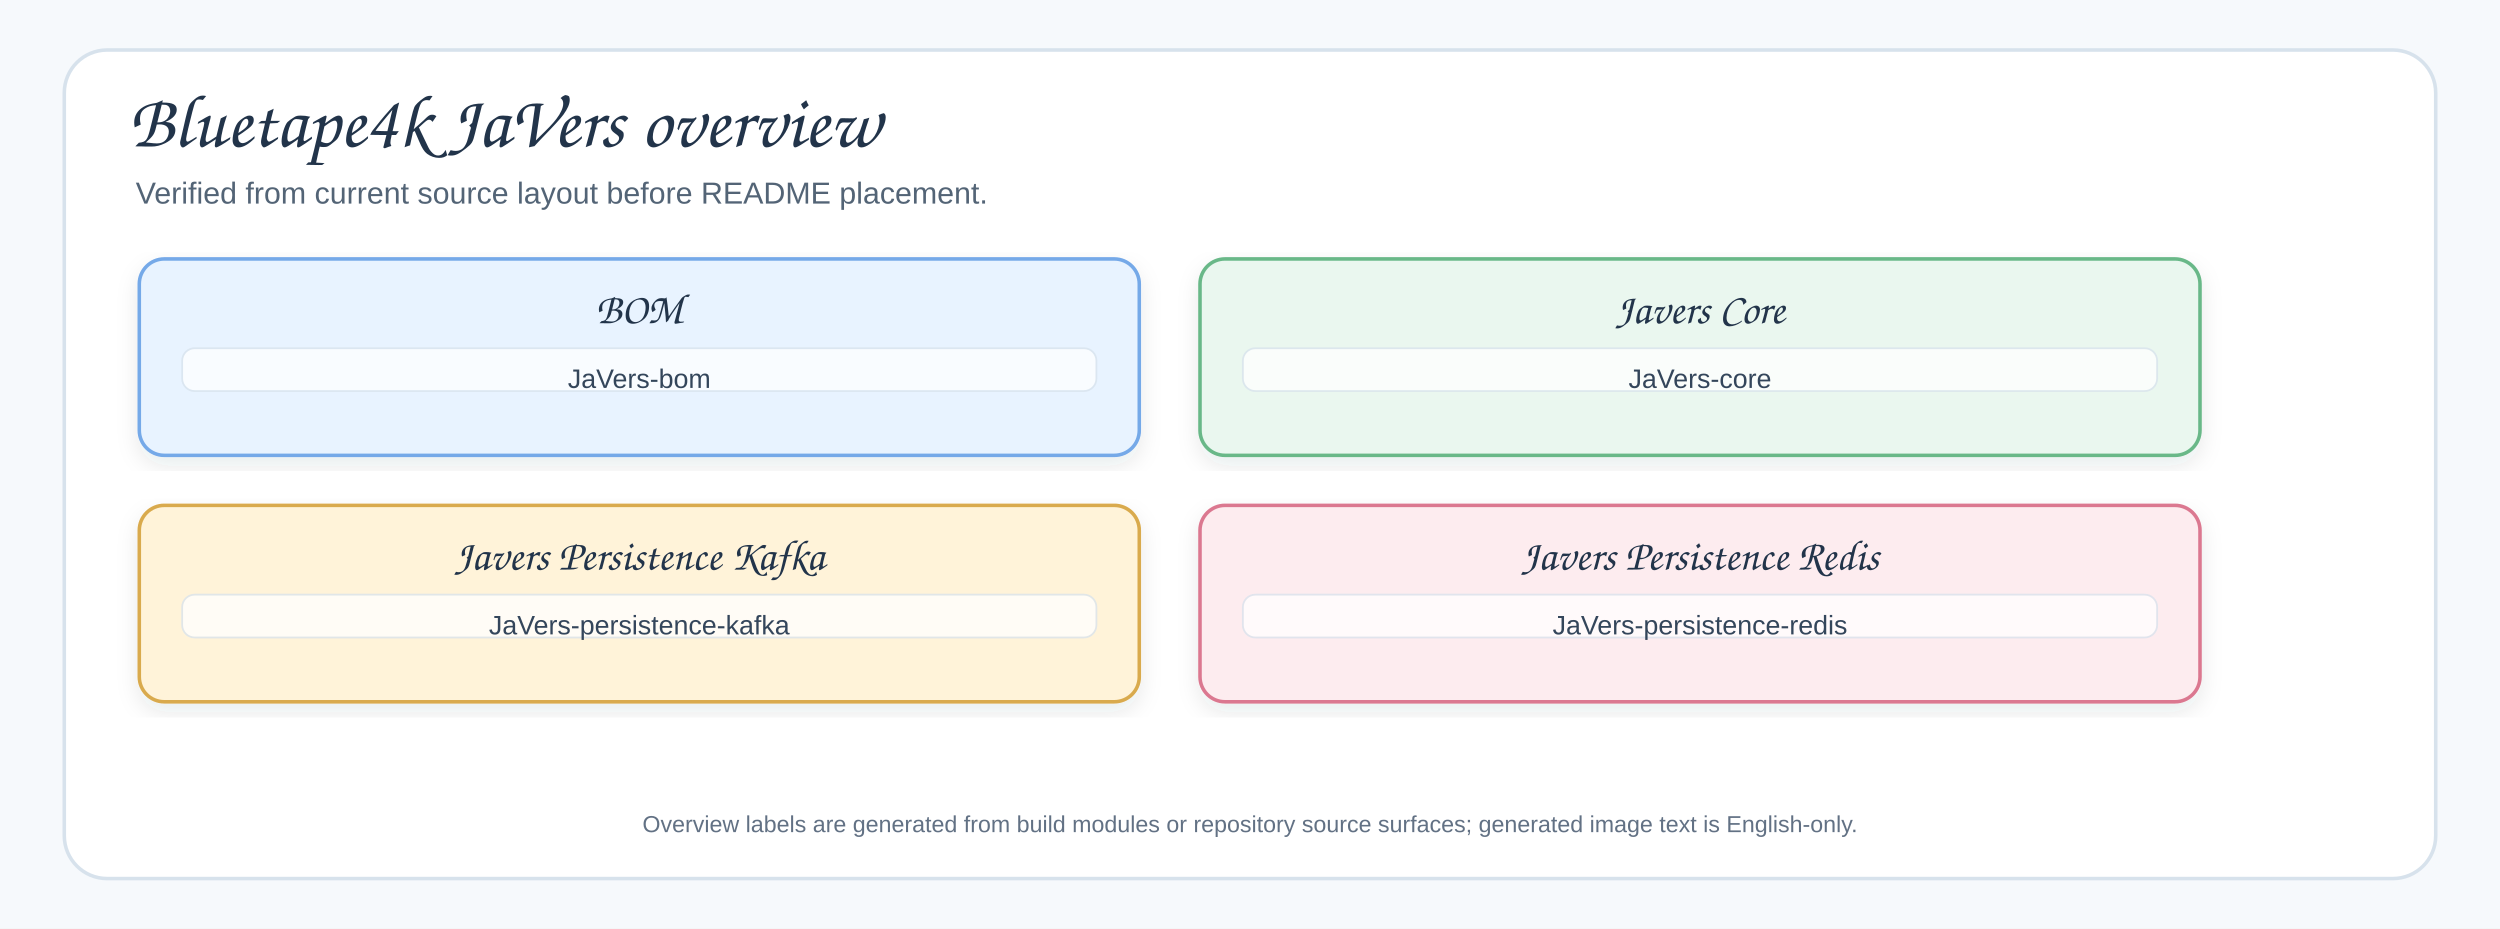
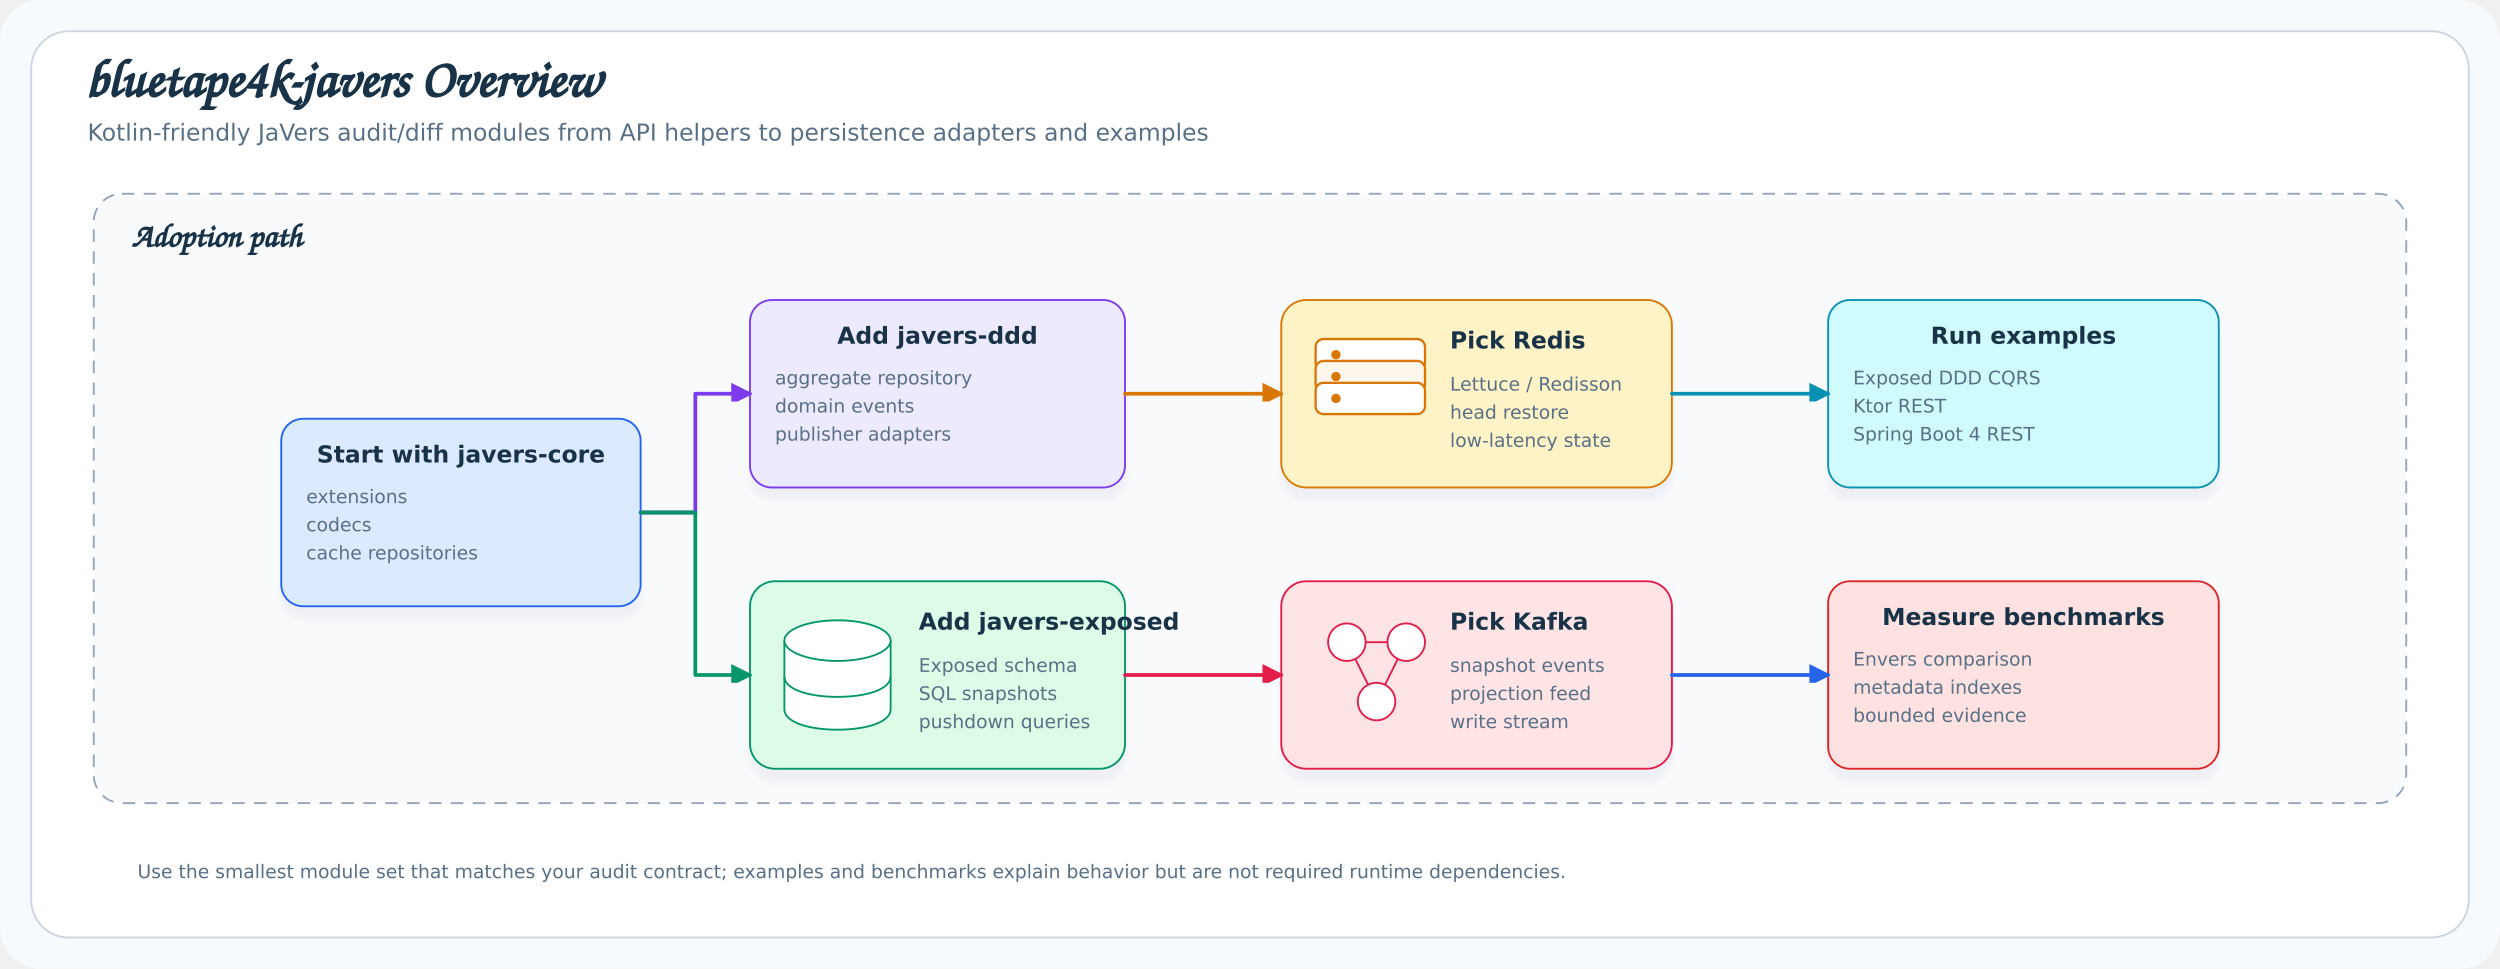
- <svg xmlns="http://www.w3.org/2000/svg" width="1400" height="520" viewBox="0 0 1400 520" role="img" aria-labelledby="title desc">
+ <svg xmlns="http://www.w3.org/2000/svg" width="1600" height="620" viewBox="0 0 1600 620" role="img" aria-label="bluetape4k-javers Overview">
  <defs>
-     <filter id="shadow" x="-8%" y="-8%" width="116%" height="116%">
-       <feDropShadow dx="0" dy="5" stdDeviation="6" flood-color="#203040" flood-opacity="0.09" />
+     <filter id="softShadow" x="-20%" y="-20%" width="140%" height="140%">
+       <feDropShadow dx="0" dy="8" stdDeviation="2" flood-color="#334155" flood-opacity="0.04" />
    </filter>
-     <style>.canvas{fill:#F6F9FC}.frame{fill:#FFFFFF;stroke:#D7E2EC;stroke-width:2}.title{font-family:"Architects Daughter","Comic Sans MS","Comic Sans",cursive;font-size:42px;fill:#22344A;font-weight:400}.subtitle{font-family:"Comic Sans MS","Comic Sans","Comic Neue",Arial,sans-serif;font-size:17px;fill:#536476;font-weight:400}.group{filter:url(#shadow);stroke-width:2}.gtitle{font-family:"Architects Daughter","Comic Sans MS","Comic Sans",cursive;font-size:24px;fill:#22344A;font-weight:400}.label{font-family:"Comic Sans MS","Comic Sans","Comic Neue",Arial,sans-serif;font-size:15px;fill:#34465B;font-weight:400}.small{font-family:"Comic Sans MS","Comic Sans","Comic Neue",Arial,sans-serif;font-size:13px;fill:#627184;font-weight:400}.axis{font-family:"Architects Daughter","Comic Sans MS","Comic Sans",cursive;font-size:22px;fill:#22344A;font-weight:400}</style>
+     <marker id="arrowBlue" markerUnits="userSpaceOnUse" markerWidth="12" markerHeight="12" refX="12" refY="7" orient="auto">
+       <path d="M 0 0 L 14 7 L 0 14 Z" fill="#2563eb" stroke-dasharray="none" />
+     </marker>
+     <marker id="arrowGreen" markerUnits="userSpaceOnUse" markerWidth="12" markerHeight="12" refX="12" refY="7" orient="auto">
+       <path d="M 0 0 L 14 7 L 0 14 Z" fill="#059669" stroke-dasharray="none" />
+     </marker>
+     <marker id="arrowAmber" markerUnits="userSpaceOnUse" markerWidth="12" markerHeight="12" refX="12" refY="7" orient="auto">
+       <path d="M 0 0 L 14 7 L 0 14 Z" fill="#d97706" stroke-dasharray="none" />
+     </marker>
+     <marker id="arrowPurple" markerUnits="userSpaceOnUse" markerWidth="12" markerHeight="12" refX="12" refY="7" orient="auto">
+       <path d="M 0 0 L 14 7 L 0 14 Z" fill="#7c3aed" stroke-dasharray="none" />
+     </marker>
+     <marker id="arrowRose" markerUnits="userSpaceOnUse" markerWidth="12" markerHeight="12" refX="12" refY="7" orient="auto">
+       <path d="M 0 0 L 14 7 L 0 14 Z" fill="#e11d48" stroke-dasharray="none" />
+     </marker>
+     <marker id="arrowCyan" markerUnits="userSpaceOnUse" markerWidth="12" markerHeight="12" refX="12" refY="7" orient="auto">
+       <path d="M 0 0 L 14 7 L 0 14 Z" fill="#0891b2" stroke-dasharray="none" />
+     </marker>
+     <style>
+ .title{font-family:'Architects Daughter', 'Comic Sans MS', cursive;font-size:34px;fill:#183247;font-weight:700}
+ .subtitle{font-family:'Comic Mono', 'Comic Sans MS', 'DejaVu Sans', sans-serif;font-size:15px;fill:#587086}
+ .label{font-family:'Comic Mono', 'Comic Sans MS', 'DejaVu Sans', sans-serif;font-size:15px;fill:#183247;font-weight:700}
+ .small{font-family:'Comic Mono', 'Comic Sans MS', 'DejaVu Sans', sans-serif;font-size:12px;fill:#587086}
+ .tiny{font-family:'Comic Mono', 'Comic Sans MS', 'DejaVu Sans', sans-serif;font-size:11px;fill:#587086}
+ .lane{font-family:'Architects Daughter', 'Comic Sans MS', cursive;font-size:21px;fill:#183247;font-weight:700}
+ </style>
  </defs>
-   <rect class="canvas" width="1400" height="520" />
-   <rect class="frame" x="36" y="28" width="1328" height="464" rx="24" />
-   <text class="title" x="72" y="82">Bluetape4k JaVers overview</text>
-   <text class="subtitle" x="76" y="114">Verified from current source layout before README placement.</text>
-   <g transform="translate(78,145)">
-     <rect class="group" x="0" y="0" width="560" height="110" rx="14" fill="#E8F3FF" stroke="#75A9E8" />
-     <text class="gtitle" x="280" y="36" text-anchor="middle">BOM</text>
-     <rect x="24" y="50" width="512" height="24" rx="7" fill="#FFFFFF" opacity="0.76" stroke="#D7E2EC" />
-     <text class="label" x="280" y="68" text-anchor="middle" dominant-baseline="middle">JaVers-bom</text>
+   <rect x="0" y="0" width="1600" height="620" rx="26" fill="#f7fafc" />
+   <rect x="20" y="20" width="1560" height="580" rx="24" fill="#ffffff" stroke="#cbd5e1" stroke-width="1.2" />
+   <text class="title" x="54" y="62">bluetape4k-javers Overview</text>
+   <text class="subtitle" x="56" y="90">Kotlin-friendly JaVers audit/diff modules from API helpers to persistence adapters and examples</text>
+   <rect x="60" y="124" width="1480" height="390" rx="18" fill="#f8fafc" stroke="#94a3b8" stroke-width="1.2" stroke-dasharray="8 6" />
+   <text class="lane" x="84" y="158">Adoption path</text>
+   <g transform="translate(80,20)">
+     <rect x="100" y="248" width="230" height="120" rx="14" fill="#dbeafe" stroke="#2563eb" stroke-width="1.2" filter="url(#softShadow)" />
+     <text class="label" x="215.0" y="276" text-anchor="middle">Start with javers-core</text>
+     <text class="small" x="116" y="302">extensions</text>
+     <text class="small" x="116" y="320">codecs</text>
+     <text class="small" x="116" y="338">cache repositories</text>
+     <rect x="400" y="172" width="240" height="120" rx="14" fill="#ede9fe" stroke="#7c3aed" stroke-width="1.2" filter="url(#softShadow)" />
+     <text class="label" x="520.0" y="200" text-anchor="middle">Add javers-ddd</text>
+     <text class="small" x="416" y="226">aggregate repository</text>
+     <text class="small" x="416" y="244">domain events</text>
+     <text class="small" x="416" y="262">publisher adapters</text>
+     <rect x="400" y="352" width="240" height="120" rx="16" fill="#dcfce7" stroke="#059669" stroke-width="1.2" filter="url(#softShadow)" />
+     <path d="M 422,390.0 v44 c0,8 15,13 34,13 s34,-5 34,-13 v-44" fill="#ffffff" stroke="#059669" stroke-width="1.2" />
+     <ellipse cx="456" cy="390.0" rx="34" ry="13" fill="#ffffff" stroke="#059669" stroke-width="1.2" />
+     <path d="M 422,413.0 c0,8 15,13 34,13 s34,-5 34,-13" fill="none" stroke="#059669" stroke-width="1.2" />
+     <text class="label" x="508" y="383">Add javers-exposed</text>
+     <text class="small" x="508" y="410">Exposed schema</text>
+     <text class="small" x="508" y="428">SQL snapshots</text>
+     <text class="small" x="508" y="446">pushdown queries</text>
+     <rect x="740" y="172" width="250" height="120" rx="16" fill="#fef3c7" stroke="#d97706" stroke-width="1.2" filter="url(#softShadow)" />
+     <rect x="762" y="197.0" width="70" height="20" rx="5" fill="#ffffff" stroke="#d97706" stroke-width="1.5" />
+     <circle cx="775" cy="207.0" r="3" fill="#d97706" />
+     <rect x="762" y="211.0" width="70" height="20" rx="5" fill="#fff7ed" stroke="#d97706" stroke-width="1.5" />
+     <circle cx="775" cy="221.0" r="3" fill="#d97706" />
+     <rect x="762" y="225.0" width="70" height="20" rx="5" fill="#ffffff" stroke="#d97706" stroke-width="1.5" />
+     <circle cx="775" cy="235.0" r="3" fill="#d97706" />
+     <text class="label" x="848" y="203">Pick Redis</text>
+     <text class="small" x="848" y="230">Lettuce / Redisson</text>
+     <text class="small" x="848" y="248">head restore</text>
+     <text class="small" x="848" y="266">low-latency state</text>
+     <rect x="740" y="352" width="250" height="120" rx="16" fill="#ffe4e6" stroke="#e11d48" stroke-width="1.2" filter="url(#softShadow)" />
+     <path d="M 782,391.0 L 820,391.0" stroke="#e11d48" stroke-width="1.2" stroke-linecap="round" />
+     <path d="M 782,391.0 L 801,429.0" stroke="#e11d48" stroke-width="1.2" stroke-linecap="round" />
+     <path d="M 820,391.0 L 801,429.0" stroke="#e11d48" stroke-width="1.2" stroke-linecap="round" />
+     <circle cx="782" cy="391.0" r="12" fill="#ffffff" stroke="#e11d48" stroke-width="1.2" />
+     <circle cx="820" cy="391.0" r="12" fill="#ffffff" stroke="#e11d48" stroke-width="1.2" />
+     <circle cx="801" cy="429.0" r="12" fill="#ffffff" stroke="#e11d48" stroke-width="1.2" />
+     <text class="label" x="848" y="383">Pick Kafka</text>
+     <text class="small" x="848" y="410">snapshot events</text>
+     <text class="small" x="848" y="428">projection feed</text>
+     <text class="small" x="848" y="446">write stream</text>
+     <rect x="1090" y="172" width="250" height="120" rx="14" fill="#cffafe" stroke="#0891b2" stroke-width="1.2" filter="url(#softShadow)" />
+     <text class="label" x="1215.0" y="200" text-anchor="middle">Run examples</text>
+     <text class="small" x="1106" y="226">Exposed DDD CQRS</text>
+     <text class="small" x="1106" y="244">Ktor REST</text>
+     <text class="small" x="1106" y="262">Spring Boot 4 REST</text>
+     <rect x="1090" y="352" width="250" height="120" rx="14" fill="#fee2e2" stroke="#dc2626" stroke-width="1.2" filter="url(#softShadow)" />
+     <text class="label" x="1215.0" y="380" text-anchor="middle">Measure benchmarks</text>
+     <text class="small" x="1106" y="406">Envers comparison</text>
+     <text class="small" x="1106" y="424">metadata indexes</text>
+     <text class="small" x="1106" y="442">bounded evidence</text>
+     <path d="M 330,308 L 365,308 L 365,232 L 400,232" fill="none" stroke="#7c3aed" stroke-width="2.4" stroke-linecap="round" stroke-linejoin="round" marker-end="url(#arrowPurple)" />
+     <path d="M 330,308 L 365,308 L 365,412 L 400,412" fill="none" stroke="#059669" stroke-width="2.4" stroke-linecap="round" stroke-linejoin="round" marker-end="url(#arrowGreen)" />
+     <path d="M 640,232 L 740,232" fill="none" stroke="#d97706" stroke-width="2.4" stroke-linecap="round" stroke-linejoin="round" marker-end="url(#arrowAmber)" />
+     <path d="M 640,412 L 740,412" fill="none" stroke="#e11d48" stroke-width="2.4" stroke-linecap="round" stroke-linejoin="round" marker-end="url(#arrowRose)" />
+     <path d="M 990,232 L 1090,232" fill="none" stroke="#0891b2" stroke-width="2.4" stroke-linecap="round" stroke-linejoin="round" marker-end="url(#arrowCyan)" />
+     <path d="M 990,412 L 1090,412" fill="none" stroke="#2563eb" stroke-width="2.4" stroke-linecap="round" stroke-linejoin="round" marker-end="url(#arrowBlue)" />
  </g>
-   <g transform="translate(672,145)">
-     <rect class="group" x="0" y="0" width="560" height="110" rx="14" fill="#EAF7EF" stroke="#69B888" />
-     <text class="gtitle" x="280" y="36" text-anchor="middle">Javers Core</text>
-     <rect x="24" y="50" width="512" height="24" rx="7" fill="#FFFFFF" opacity="0.76" stroke="#D7E2EC" />
-     <text class="label" x="280" y="68" text-anchor="middle" dominant-baseline="middle">JaVers-core</text>
-   </g>
-   <g transform="translate(78,283)">
-     <rect class="group" x="0" y="0" width="560" height="110" rx="14" fill="#FFF3D9" stroke="#D9AA4D" />
-     <text class="gtitle" x="280" y="36" text-anchor="middle">Javers Persistence Kafka</text>
-     <rect x="24" y="50" width="512" height="24" rx="7" fill="#FFFFFF" opacity="0.76" stroke="#D7E2EC" />
-     <text class="label" x="280" y="68" text-anchor="middle" dominant-baseline="middle">JaVers-persistence-kafka</text>
-   </g>
-   <g transform="translate(672,283)">
-     <rect class="group" x="0" y="0" width="560" height="110" rx="14" fill="#FDECEF" stroke="#DB7890" />
-     <text class="gtitle" x="280" y="36" text-anchor="middle">Javers Persistence Redis</text>
-     <rect x="24" y="50" width="512" height="24" rx="7" fill="#FFFFFF" opacity="0.76" stroke="#D7E2EC" />
-     <text class="label" x="280" y="68" text-anchor="middle" dominant-baseline="middle">JaVers-persistence-redis</text>
-   </g>
-   <text class="small" x="700.0" y="466" text-anchor="middle">Overview labels are generated from build modules or repository source surfaces; generated image text is English-only.</text>
+   <text class="small" x="88" y="562">Use the smallest module set that matches your audit contract; examples and benchmarks explain behavior but are not required runtime dependencies.</text>
</svg>
